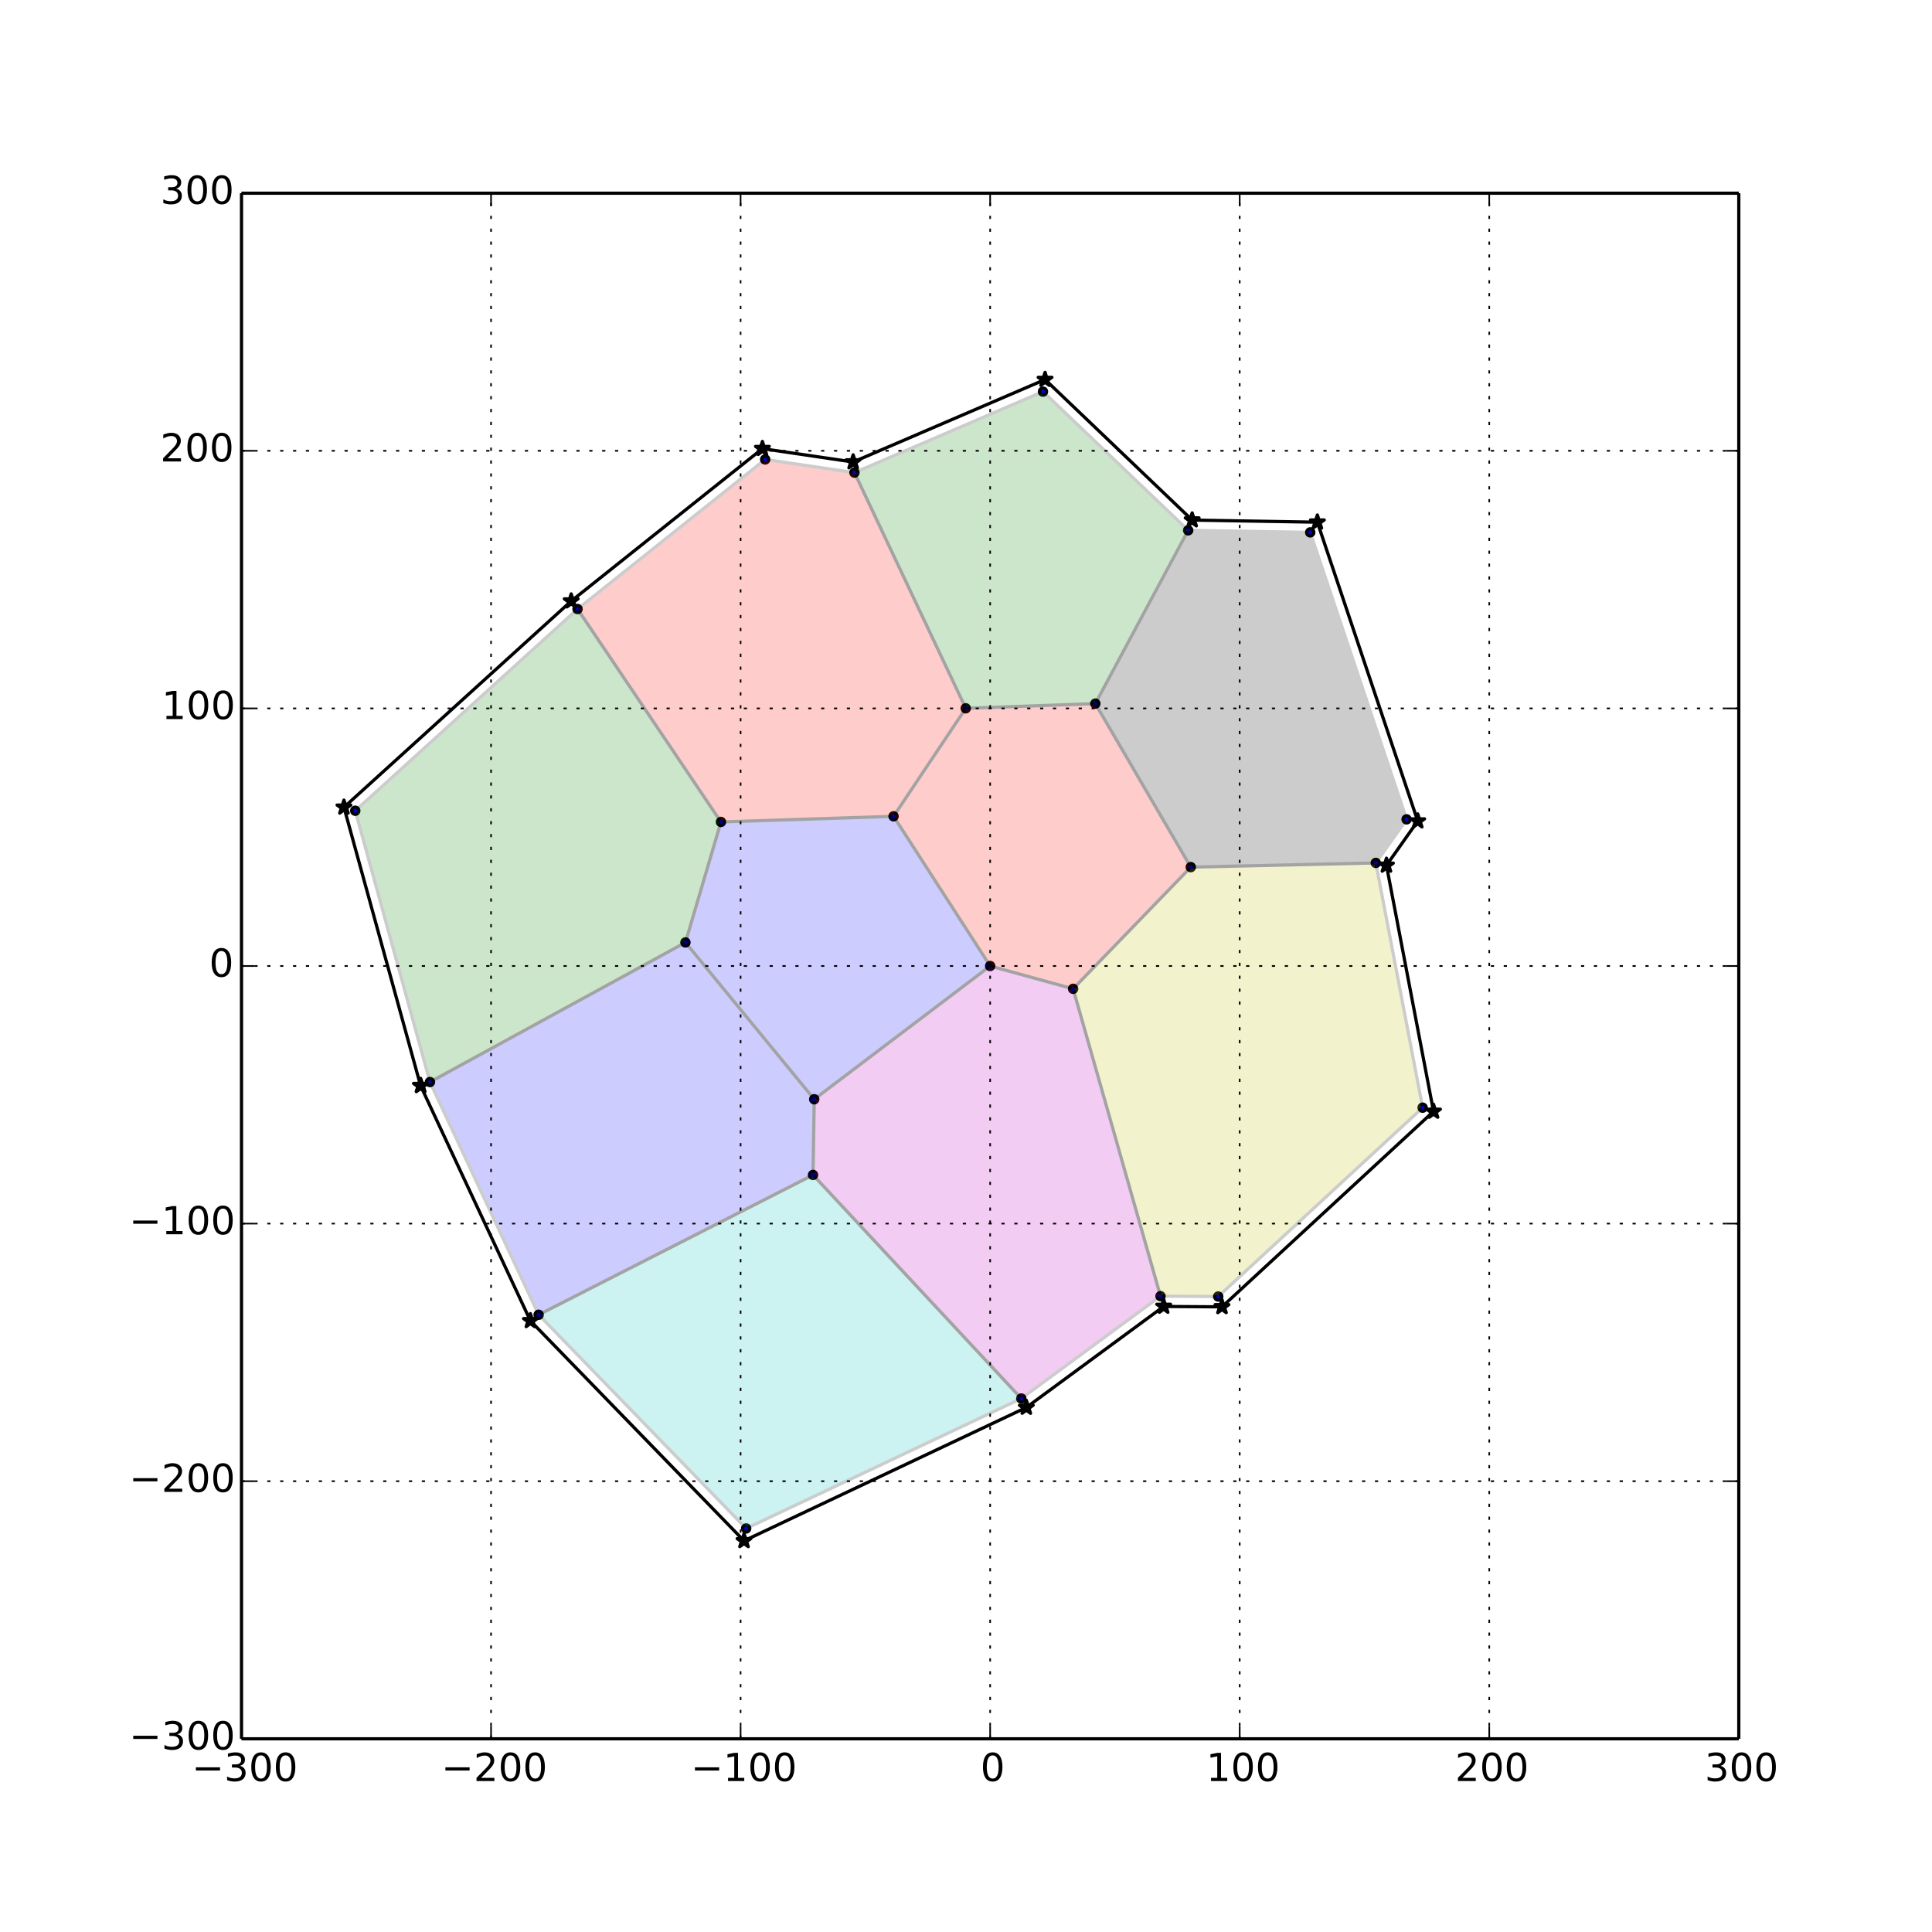
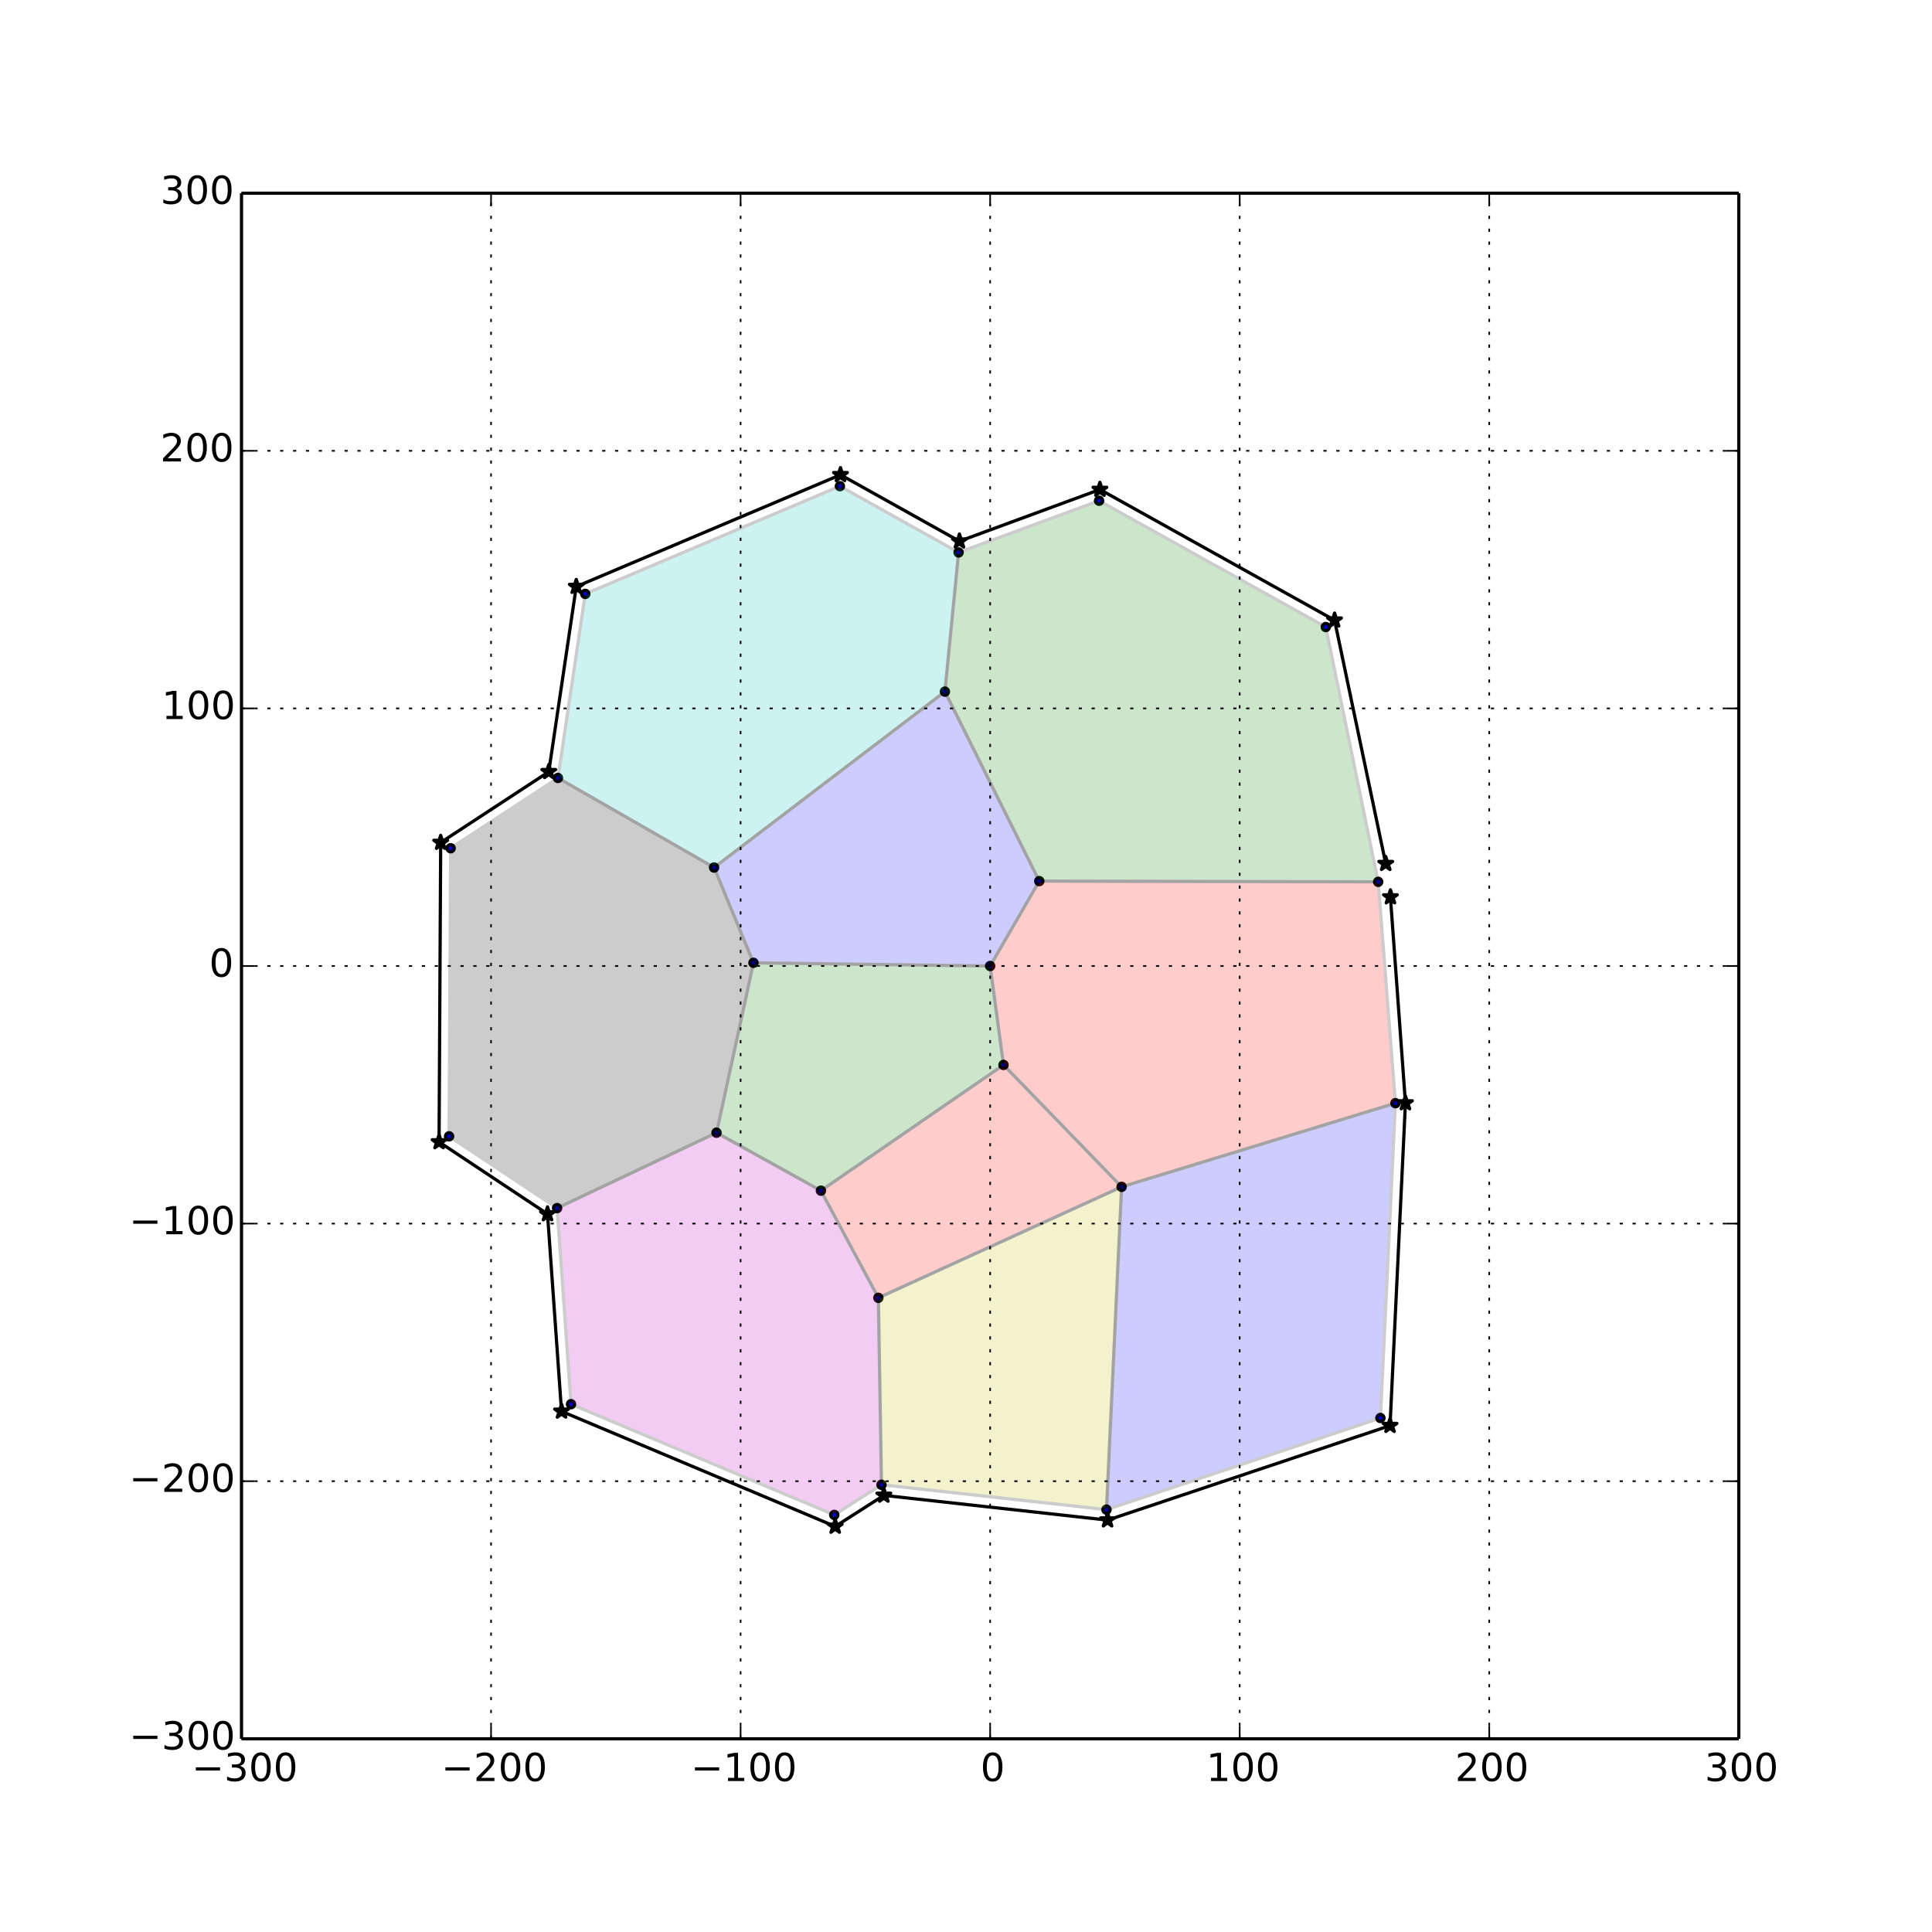
<svg xmlns="http://www.w3.org/2000/svg" xmlns:xlink="http://www.w3.org/1999/xlink" height="600pt" version="1.1" viewBox="0 0 600 600" width="600pt">
  <defs>
    <style type="text/css">
*{stroke-linecap:butt;stroke-linejoin:round;}
  </style>
  </defs>
  <g id="figure_1">
    <g id="patch_1">
      <path d=" M0 600 L600 600 L600 0 L0 0 z " style="fill:#ffffff;" />
    </g>
    <g id="axes_1">
      <g id="patch_2">
        <path d=" M75 540 L540 540 L540 60 L75 60 z " style="fill:#ffffff;" />
      </g>
      <g id="PathCollection_1">
        <defs>
          <path d=" M0 1.118 C0.297 1.118 0.581 1 0.791 0.791 C1 0.581 1.118 0.297 1.118 0 C1.118 -0.297 1 -0.581 0.791 -0.791 C0.581 -1 0.297 -1.118 0 -1.118 C-0.297 -1.118 -0.581 -1 -0.791 -0.791 C-1 -0.581 -1.118 -0.297 -1.118 0 C-1.118 0.297 -1 0.581 -0.791 0.791 C-0.581 1 -0.297 1.118 0 1.118 z " id="C0_0_af07e0942b" />
        </defs>
        <g clip-path="url(#pb27f3bcf95)">
-           <use style="fill:#0000ff;stroke:#000000;" x="441.81" xlink:href="#C0_0_af07e0942b" y="343.997" />
-         </g>
-         <g clip-path="url(#pb27f3bcf95)">
-           <use style="fill:#0000ff;stroke:#000000;" x="133.526" xlink:href="#C0_0_af07e0942b" y="336.033" />
-         </g>
-         <g clip-path="url(#pb27f3bcf95)">
-           <use style="fill:#0000ff;stroke:#000000;" x="212.87" xlink:href="#C0_0_af07e0942b" y="292.686" />
-         </g>
-         <g clip-path="url(#pb27f3bcf95)">
-           <use style="fill:#0000ff;stroke:#000000;" x="223.895" xlink:href="#C0_0_af07e0942b" y="255.262" />
-         </g>
-         <g clip-path="url(#pb27f3bcf95)">
-           <use style="fill:#0000ff;stroke:#000000;" x="231.724" xlink:href="#C0_0_af07e0942b" y="474.681" />
-         </g>
-         <g clip-path="url(#pb27f3bcf95)">
-           <use style="fill:#0000ff;stroke:#000000;" x="167.283" xlink:href="#C0_0_af07e0942b" y="408.308" />
-         </g>
-         <g clip-path="url(#pb27f3bcf95)">
-           <use style="fill:#0000ff;stroke:#000000;" x="299.924" xlink:href="#C0_0_af07e0942b" y="219.974" />
-         </g>
-         <g clip-path="url(#pb27f3bcf95)">
-           <use style="fill:#0000ff;stroke:#000000;" x="378.328" xlink:href="#C0_0_af07e0942b" y="402.645" />
-         </g>
-         <g clip-path="url(#pb27f3bcf95)">
-           <use style="fill:#0000ff;stroke:#000000;" x="317.175" xlink:href="#C0_0_af07e0942b" y="434.317" />
-         </g>
-         <g clip-path="url(#pb27f3bcf95)">
-           <use style="fill:#0000ff;stroke:#000000;" x="427.271" xlink:href="#C0_0_af07e0942b" y="267.989" />
-         </g>
-         <g clip-path="url(#pb27f3bcf95)">
-           <use style="fill:#0000ff;stroke:#000000;" x="110.334" xlink:href="#C0_0_af07e0942b" y="251.777" />
-         </g>
-         <g clip-path="url(#pb27f3bcf95)">
-           <use style="fill:#0000ff;stroke:#000000;" x="179.361" xlink:href="#C0_0_af07e0942b" y="189.143" />
-         </g>
-         <g clip-path="url(#pb27f3bcf95)">
-           <use style="fill:#0000ff;stroke:#000000;" x="360.401" xlink:href="#C0_0_af07e0942b" y="402.525" />
-         </g>
-         <g clip-path="url(#pb27f3bcf95)">
-           <use style="fill:#0000ff;stroke:#000000;" x="277.503" xlink:href="#C0_0_af07e0942b" y="253.512" />
-         </g>
-         <g clip-path="url(#pb27f3bcf95)">
-           <use style="fill:#0000ff;stroke:#000000;" x="252.863" xlink:href="#C0_0_af07e0942b" y="341.382" />
-         </g>
-         <g clip-path="url(#pb27f3bcf95)">
-           <use style="fill:#0000ff;stroke:#000000;" x="252.493" xlink:href="#C0_0_af07e0942b" y="364.887" />
-         </g>
-         <g clip-path="url(#pb27f3bcf95)">
-           <use style="fill:#0000ff;stroke:#000000;" x="436.83" xlink:href="#C0_0_af07e0942b" y="254.458" />
-         </g>
-         <g clip-path="url(#pb27f3bcf95)">
-           <use style="fill:#0000ff;stroke:#000000;" x="406.902" xlink:href="#C0_0_af07e0942b" y="165.334" />
-         </g>
-         <g clip-path="url(#pb27f3bcf95)">
-           <use style="fill:#0000ff;stroke:#000000;" x="369.808" xlink:href="#C0_0_af07e0942b" y="269.295" />
+           <use style="fill:#0000ff;stroke:#000000;" x="259.089" xlink:href="#C0_0_af07e0942b" y="470.469" />
+         </g>
+         <g clip-path="url(#pb27f3bcf95)">
+           <use style="fill:#0000ff;stroke:#000000;" x="433.365" xlink:href="#C0_0_af07e0942b" y="342.598" />
+         </g>
+         <g clip-path="url(#pb27f3bcf95)">
+           <use style="fill:#0000ff;stroke:#000000;" x="222.519" xlink:href="#C0_0_af07e0942b" y="351.769" />
+         </g>
+         <g clip-path="url(#pb27f3bcf95)">
+           <use style="fill:#0000ff;stroke:#000000;" x="428.005" xlink:href="#C0_0_af07e0942b" y="273.862" />
+         </g>
+         <g clip-path="url(#pb27f3bcf95)">
+           <use style="fill:#0000ff;stroke:#000000;" x="254.945" xlink:href="#C0_0_af07e0942b" y="369.77" />
+         </g>
+         <g clip-path="url(#pb27f3bcf95)">
+           <use style="fill:#0000ff;stroke:#000000;" x="272.784" xlink:href="#C0_0_af07e0942b" y="403.048" />
+         </g>
+         <g clip-path="url(#pb27f3bcf95)">
+           <use style="fill:#0000ff;stroke:#000000;" x="260.837" xlink:href="#C0_0_af07e0942b" y="150.984" />
+         </g>
+         <g clip-path="url(#pb27f3bcf95)">
+           <use style="fill:#0000ff;stroke:#000000;" x="297.701" xlink:href="#C0_0_af07e0942b" y="171.568" />
+         </g>
+         <g clip-path="url(#pb27f3bcf95)">
+           <use style="fill:#0000ff;stroke:#000000;" x="177.337" xlink:href="#C0_0_af07e0942b" y="436.086" />
+         </g>
+         <g clip-path="url(#pb27f3bcf95)">
+           <use style="fill:#0000ff;stroke:#000000;" x="139.466" xlink:href="#C0_0_af07e0942b" y="352.903" />
+         </g>
+         <g clip-path="url(#pb27f3bcf95)">
+           <use style="fill:#0000ff;stroke:#000000;" x="173.013" xlink:href="#C0_0_af07e0942b" y="375.189" />
+         </g>
+         <g clip-path="url(#pb27f3bcf95)">
+           <use style="fill:#0000ff;stroke:#000000;" x="273.753" xlink:href="#C0_0_af07e0942b" y="461.107" />
+         </g>
+         <g clip-path="url(#pb27f3bcf95)">
+           <use style="fill:#0000ff;stroke:#000000;" x="348.325" xlink:href="#C0_0_af07e0942b" y="368.584" />
+         </g>
+         <g clip-path="url(#pb27f3bcf95)">
+           <use style="fill:#0000ff;stroke:#000000;" x="428.699" xlink:href="#C0_0_af07e0942b" y="440.376" />
+         </g>
+         <g clip-path="url(#pb27f3bcf95)">
+           <use style="fill:#0000ff;stroke:#000000;" x="343.631" xlink:href="#C0_0_af07e0942b" y="468.833" />
+         </g>
+         <g clip-path="url(#pb27f3bcf95)">
+           <use style="fill:#0000ff;stroke:#000000;" x="311.649" xlink:href="#C0_0_af07e0942b" y="330.719" />
+         </g>
+         <g clip-path="url(#pb27f3bcf95)">
+           <use style="fill:#0000ff;stroke:#000000;" x="341.329" xlink:href="#C0_0_af07e0942b" y="155.512" />
+         </g>
+         <g clip-path="url(#pb27f3bcf95)">
+           <use style="fill:#0000ff;stroke:#000000;" x="411.731" xlink:href="#C0_0_af07e0942b" y="194.73" />
+         </g>
+         <g clip-path="url(#pb27f3bcf95)">
+           <use style="fill:#0000ff;stroke:#000000;" x="181.762" xlink:href="#C0_0_af07e0942b" y="184.443" />
+         </g>
+         <g clip-path="url(#pb27f3bcf95)">
+           <use style="fill:#0000ff;stroke:#000000;" x="139.949" xlink:href="#C0_0_af07e0942b" y="263.427" />
+         </g>
+         <g clip-path="url(#pb27f3bcf95)">
+           <use style="fill:#0000ff;stroke:#000000;" x="173.275" xlink:href="#C0_0_af07e0942b" y="241.601" />
+         </g>
+         <g clip-path="url(#pb27f3bcf95)">
+           <use style="fill:#0000ff;stroke:#000000;" x="293.45" xlink:href="#C0_0_af07e0942b" y="214.794" />
        </g>
        <g clip-path="url(#pb27f3bcf95)">
          <use style="fill:#0000ff;stroke:#000000;" x="307.5" xlink:href="#C0_0_af07e0942b" y="300.0" />
        </g>
        <g clip-path="url(#pb27f3bcf95)">
-           <use style="fill:#0000ff;stroke:#000000;" x="333.264" xlink:href="#C0_0_af07e0942b" y="307.081" />
-         </g>
-         <g clip-path="url(#pb27f3bcf95)">
-           <use style="fill:#0000ff;stroke:#000000;" x="323.907" xlink:href="#C0_0_af07e0942b" y="121.616" />
-         </g>
-         <g clip-path="url(#pb27f3bcf95)">
-           <use style="fill:#0000ff;stroke:#000000;" x="368.999" xlink:href="#C0_0_af07e0942b" y="164.696" />
-         </g>
-         <g clip-path="url(#pb27f3bcf95)">
-           <use style="fill:#0000ff;stroke:#000000;" x="340.165" xlink:href="#C0_0_af07e0942b" y="218.513" />
-         </g>
-         <g clip-path="url(#pb27f3bcf95)">
-           <use style="fill:#0000ff;stroke:#000000;" x="237.629" xlink:href="#C0_0_af07e0942b" y="142.687" />
-         </g>
-         <g clip-path="url(#pb27f3bcf95)">
-           <use style="fill:#0000ff;stroke:#000000;" x="265.356" xlink:href="#C0_0_af07e0942b" y="146.775" />
+           <use style="fill:#0000ff;stroke:#000000;" x="322.756" xlink:href="#C0_0_af07e0942b" y="273.638" />
+         </g>
+         <g clip-path="url(#pb27f3bcf95)">
+           <use style="fill:#0000ff;stroke:#000000;" x="233.995" xlink:href="#C0_0_af07e0942b" y="299.017" />
+         </g>
+         <g clip-path="url(#pb27f3bcf95)">
+           <use style="fill:#0000ff;stroke:#000000;" x="221.764" xlink:href="#C0_0_af07e0942b" y="269.417" />
        </g>
      </g>
      <g id="PathCollection_2">
        <defs>
          <path d=" M1.3692e-16 -2.236 L-0.502 -0.691 L-2.127 -0.691 L-0.812 0.264 L-1.314 1.809 L-1.56896e-16 0.854 L1.314 1.809 L0.812 0.264 L2.127 -0.691 L0.502 -0.691 z " id="C1_0_39d883b677" />
        </defs>
        <g clip-path="url(#pb27f3bcf95)">
-           <use style="fill:#0000ff;stroke:#000000;" x="130.617" xlink:href="#C1_0_39d883b677" y="337.174" />
-         </g>
-         <g clip-path="url(#pb27f3bcf95)">
-           <use style="fill:#0000ff;stroke:#000000;" x="164.72" xlink:href="#C1_0_39d883b677" y="410.188" />
-         </g>
-         <g clip-path="url(#pb27f3bcf95)">
-           <use style="fill:#0000ff;stroke:#000000;" x="231.058" xlink:href="#C1_0_39d883b677" y="478.515" />
-         </g>
-         <g clip-path="url(#pb27f3bcf95)">
-           <use style="fill:#0000ff;stroke:#000000;" x="318.733" xlink:href="#C1_0_39d883b677" y="437.1" />
-         </g>
-         <g clip-path="url(#pb27f3bcf95)">
-           <use style="fill:#0000ff;stroke:#000000;" x="361.383" xlink:href="#C1_0_39d883b677" y="405.732" />
-         </g>
-         <g clip-path="url(#pb27f3bcf95)">
-           <use style="fill:#0000ff;stroke:#000000;" x="379.504" xlink:href="#C1_0_39d883b677" y="405.853" />
-         </g>
-         <g clip-path="url(#pb27f3bcf95)">
-           <use style="fill:#0000ff;stroke:#000000;" x="445.193" xlink:href="#C1_0_39d883b677" y="345.166" />
-         </g>
-         <g clip-path="url(#pb27f3bcf95)">
-           <use style="fill:#0000ff;stroke:#000000;" x="430.576" xlink:href="#C1_0_39d883b677" y="268.743" />
-         </g>
-         <g clip-path="url(#pb27f3bcf95)">
-           <use style="fill:#0000ff;stroke:#000000;" x="440.291" xlink:href="#C1_0_39d883b677" y="254.992" />
-         </g>
-         <g clip-path="url(#pb27f3bcf95)">
-           <use style="fill:#0000ff;stroke:#000000;" x="409.121" xlink:href="#C1_0_39d883b677" y="162.171" />
-         </g>
-         <g clip-path="url(#pb27f3bcf95)">
-           <use style="fill:#0000ff;stroke:#000000;" x="370.235" xlink:href="#C1_0_39d883b677" y="161.516" />
-         </g>
-         <g clip-path="url(#pb27f3bcf95)">
-           <use style="fill:#0000ff;stroke:#000000;" x="324.552" xlink:href="#C1_0_39d883b677" y="117.872" />
-         </g>
-         <g clip-path="url(#pb27f3bcf95)">
-           <use style="fill:#0000ff;stroke:#000000;" x="264.951" xlink:href="#C1_0_39d883b677" y="143.483" />
-         </g>
-         <g clip-path="url(#pb27f3bcf95)">
-           <use style="fill:#0000ff;stroke:#000000;" x="236.771" xlink:href="#C1_0_39d883b677" y="139.328" />
-         </g>
-         <g clip-path="url(#pb27f3bcf95)">
-           <use style="fill:#0000ff;stroke:#000000;" x="177.388" xlink:href="#C1_0_39d883b677" y="186.673" />
-         </g>
-         <g clip-path="url(#pb27f3bcf95)">
-           <use style="fill:#0000ff;stroke:#000000;" x="106.817" xlink:href="#C1_0_39d883b677" y="250.708" />
-         </g>
-         <g clip-path="url(#pb27f3bcf95)">
-           <use style="fill:#0000ff;stroke:#000000;" x="130.617" xlink:href="#C1_0_39d883b677" y="337.174" />
+           <use style="fill:#0000ff;stroke:#000000;" x="430.348" xlink:href="#C1_0_39d883b677" y="268.222" />
+         </g>
+         <g clip-path="url(#pb27f3bcf95)">
+           <use style="fill:#0000ff;stroke:#000000;" x="414.466" xlink:href="#C1_0_39d883b677" y="192.617" />
+         </g>
+         <g clip-path="url(#pb27f3bcf95)">
+           <use style="fill:#0000ff;stroke:#000000;" x="341.587" xlink:href="#C1_0_39d883b677" y="152.02" />
+         </g>
+         <g clip-path="url(#pb27f3bcf95)">
+           <use style="fill:#0000ff;stroke:#000000;" x="297.961" xlink:href="#C1_0_39d883b677" y="168.075" />
+         </g>
+         <g clip-path="url(#pb27f3bcf95)">
+           <use style="fill:#0000ff;stroke:#000000;" x="261.02" xlink:href="#C1_0_39d883b677" y="147.448" />
+         </g>
+         <g clip-path="url(#pb27f3bcf95)">
+           <use style="fill:#0000ff;stroke:#000000;" x="178.963" xlink:href="#C1_0_39d883b677" y="182.169" />
+         </g>
+         <g clip-path="url(#pb27f3bcf95)">
+           <use style="fill:#0000ff;stroke:#000000;" x="170.424" xlink:href="#C1_0_39d883b677" y="239.678" />
+         </g>
+         <g clip-path="url(#pb27f3bcf95)">
+           <use style="fill:#0000ff;stroke:#000000;" x="136.858" xlink:href="#C1_0_39d883b677" y="261.661" />
+         </g>
+         <g clip-path="url(#pb27f3bcf95)">
+           <use style="fill:#0000ff;stroke:#000000;" x="136.357" xlink:href="#C1_0_39d883b677" y="354.643" />
+         </g>
+         <g clip-path="url(#pb27f3bcf95)">
+           <use style="fill:#0000ff;stroke:#000000;" x="170.035" xlink:href="#C1_0_39d883b677" y="377.015" />
+         </g>
+         <g clip-path="url(#pb27f3bcf95)">
+           <use style="fill:#0000ff;stroke:#000000;" x="174.386" xlink:href="#C1_0_39d883b677" y="438.3" />
+         </g>
+         <g clip-path="url(#pb27f3bcf95)">
+           <use style="fill:#0000ff;stroke:#000000;" x="259.379" xlink:href="#C1_0_39d883b677" y="474.046" />
+         </g>
+         <g clip-path="url(#pb27f3bcf95)">
+           <use style="fill:#0000ff;stroke:#000000;" x="274.48" xlink:href="#C1_0_39d883b677" y="464.406" />
+         </g>
+         <g clip-path="url(#pb27f3bcf95)">
+           <use style="fill:#0000ff;stroke:#000000;" x="343.958" xlink:href="#C1_0_39d883b677" y="472.087" />
+         </g>
+         <g clip-path="url(#pb27f3bcf95)">
+           <use style="fill:#0000ff;stroke:#000000;" x="431.69" xlink:href="#C1_0_39d883b677" y="442.739" />
+         </g>
+         <g clip-path="url(#pb27f3bcf95)">
+           <use style="fill:#0000ff;stroke:#000000;" x="436.471" xlink:href="#C1_0_39d883b677" y="342.548" />
+         </g>
+         <g clip-path="url(#pb27f3bcf95)">
+           <use style="fill:#0000ff;stroke:#000000;" x="431.81" xlink:href="#C1_0_39d883b677" y="278.576" />
        </g>
      </g>
      <g id="patch_3">
-         <path clip-path="url(#pb27f3bcf95)" d=" M223.895 255.262 L212.87 292.686 L252.863 341.382 L307.5 300 L277.503 253.512 z " style="fill:#0000ff;opacity:0.2;stroke:#000000;" />
+         <path clip-path="url(#pb27f3bcf95)" d=" M428.699 440.376 L433.365 342.598 L348.325 368.584 L343.631 468.833 z " style="fill:#0000ff;opacity:0.2;stroke:#000000;" />
      </g>
      <g id="patch_4">
-         <path clip-path="url(#pb27f3bcf95)" d=" M179.361 189.143 L110.334 251.777 L133.526 336.033 L212.87 292.686 L223.895 255.262 z " style="fill:#008000;opacity:0.2;stroke:#000000;" />
+         <path clip-path="url(#pb27f3bcf95)" d=" M322.756 273.638 L428.005 273.862 L411.731 194.73 L341.329 155.512 L297.701 171.568 L293.45 214.794 z " style="fill:#008000;opacity:0.2;stroke:#000000;" />
      </g>
      <g id="patch_5">
-         <path clip-path="url(#pb27f3bcf95)" d=" M277.503 253.512 L307.5 300 L333.264 307.081 L369.808 269.295 L340.165 218.513 L299.924 219.974 z " style="fill:#ff0000;opacity:0.2;stroke:#000000;" />
+         <path clip-path="url(#pb27f3bcf95)" d=" M311.649 330.719 L254.945 369.77 L272.784 403.048 L348.325 368.584 z " style="fill:#ff0000;opacity:0.2;stroke:#000000;" />
      </g>
      <g id="patch_6">
-         <path clip-path="url(#pb27f3bcf95)" d=" M252.493 364.887 L167.283 408.308 L231.724 474.681 L317.175 434.317 z " style="fill:#00bfbf;opacity:0.2;stroke:#000000;" />
+         <path clip-path="url(#pb27f3bcf95)" d=" M293.45 214.794 L297.701 171.568 L260.837 150.984 L181.762 184.443 L173.275 241.601 L221.764 269.417 z " style="fill:#00bfbf;opacity:0.2;stroke:#000000;" />
      </g>
      <g id="patch_7">
-         <path clip-path="url(#pb27f3bcf95)" d=" M307.5 300 L252.863 341.382 L252.493 364.887 L317.175 434.317 L360.401 402.525 L333.264 307.081 z " style="fill:#bf00bf;opacity:0.2;stroke:#000000;" />
+         <path clip-path="url(#pb27f3bcf95)" d=" M254.945 369.77 L222.519 351.769 L173.013 375.189 L177.337 436.086 L259.089 470.469 L273.753 461.107 L272.784 403.048 z " style="fill:#bf00bf;opacity:0.2;stroke:#000000;" />
      </g>
      <g id="patch_8">
-         <path clip-path="url(#pb27f3bcf95)" d=" M333.264 307.081 L360.401 402.525 L378.328 402.645 L441.81 343.997 L427.271 267.989 L369.808 269.295 z " style="fill:#bfbf00;opacity:0.2;stroke:#000000;" />
+         <path clip-path="url(#pb27f3bcf95)" d=" M272.784 403.048 L273.753 461.107 L343.631 468.833 L348.325 368.584 z " style="fill:#bfbf00;opacity:0.2;stroke:#000000;" />
      </g>
      <g id="patch_9">
-         <path clip-path="url(#pb27f3bcf95)" d=" M340.165 218.513 L369.808 269.295 L427.271 267.989 L436.83 254.458 L406.902 165.334 L368.999 164.696 z " style="opacity:0.2;stroke:#000000;" />
+         <path clip-path="url(#pb27f3bcf95)" d=" M221.764 269.417 L173.275 241.601 L139.949 263.427 L139.466 352.903 L173.013 375.189 L222.519 351.769 L233.995 299.017 z " style="opacity:0.2;stroke:#000000;" />
      </g>
      <g id="patch_10">
-         <path clip-path="url(#pb27f3bcf95)" d=" M252.863 341.382 L212.87 292.686 L133.526 336.033 L167.283 408.308 L252.493 364.887 z " style="fill:#0000ff;opacity:0.2;stroke:#000000;" />
+         <path clip-path="url(#pb27f3bcf95)" d=" M233.995 299.017 L307.5 300 L322.756 273.638 L293.45 214.794 L221.764 269.417 z " style="fill:#0000ff;opacity:0.2;stroke:#000000;" />
      </g>
      <g id="patch_11">
-         <path clip-path="url(#pb27f3bcf95)" d=" M299.924 219.974 L340.165 218.513 L368.999 164.696 L323.907 121.616 L265.356 146.775 z " style="fill:#008000;opacity:0.2;stroke:#000000;" />
+         <path clip-path="url(#pb27f3bcf95)" d=" M311.649 330.719 L307.5 300 L233.995 299.017 L222.519 351.769 L254.945 369.77 z " style="fill:#008000;opacity:0.2;stroke:#000000;" />
      </g>
      <g id="patch_12">
-         <path clip-path="url(#pb27f3bcf95)" d=" M299.924 219.974 L265.356 146.775 L237.629 142.687 L179.361 189.143 L223.895 255.262 L277.503 253.512 z " style="fill:#ff0000;opacity:0.2;stroke:#000000;" />
+         <path clip-path="url(#pb27f3bcf95)" d=" M348.325 368.584 L433.365 342.598 L428.005 273.862 L322.756 273.638 L307.5 300 L311.649 330.719 z " style="fill:#ff0000;opacity:0.2;stroke:#000000;" />
      </g>
      <g id="line2d_1">
-         <path clip-path="url(#pb27f3bcf95)" d=" M130.617 337.174 L164.72 410.188 L231.058 478.515 L318.733 437.1 L361.383 405.732 L379.504 405.853 L445.193 345.166 L430.576 268.743 L440.291 254.992 L409.121 162.171 L370.235 161.516 L324.552 117.872 L264.951 143.483 L236.771 139.328 L177.388 186.673 L106.817 250.708 L130.617 337.174" style="fill:none;stroke:#000000;stroke-linecap:square;" />
+         <path clip-path="url(#pb27f3bcf95)" d=" M430.348 268.222 L414.466 192.617 L341.587 152.02 L297.961 168.075 L261.02 147.448 L178.963 182.169 L170.424 239.678 L136.858 261.661 L136.357 354.643 L170.035 377.015 L174.386 438.3 L259.379 474.046 L274.48 464.406 L343.958 472.087 L431.69 442.739 L436.471 342.548 L431.81 278.576" style="fill:none;stroke:#000000;stroke-linecap:square;" />
      </g>
      <g id="matplotlib.axis_1">
        <g id="xtick_1">
          <g id="line2d_2">
            <path clip-path="url(#pb27f3bcf95)" d=" M75 540 L75 60" style="fill:none;stroke:#000000;stroke-dasharray:1,3;stroke-dashoffset:0.0;stroke-width:0.5;" />
          </g>
          <g id="line2d_3">
            <defs>
              <path d=" M0 0 L0 -4" id="mc7db9fdffb" style="stroke:#000000;stroke-width:0.5;" />
            </defs>
            <g>
              <use style="stroke:#000000;stroke-width:0.5;" x="75.0" xlink:href="#mc7db9fdffb" y="540.0" />
            </g>
          </g>
          <g id="line2d_4">
            <defs>
              <path d=" M0 0 L0 4" id="m5a7d422ac3" style="stroke:#000000;stroke-width:0.5;" />
            </defs>
            <g>
              <use style="stroke:#000000;stroke-width:0.5;" x="75.0" xlink:href="#m5a7d422ac3" y="60.0" />
            </g>
          </g>
          <g id="text_1">
            <defs>
              <path d=" M40.578 39.312 Q47.656 37.797 51.625 33 Q55.609 28.219 55.609 21.188 Q55.609 10.406 48.188 4.484 Q40.766 -1.422 27.094 -1.422 Q22.516 -1.422 17.656 -0.516 Q12.797 0.391 7.625 2.203 L7.625 11.719 Q11.719 9.328 16.594 8.109 Q21.484 6.891 26.812 6.891 Q36.078 6.891 40.938 10.547 Q45.797 14.203 45.797 21.188 Q45.797 27.641 41.281 31.266 Q36.766 34.906 28.719 34.906 L20.219 34.906 L20.219 43.016 L29.109 43.016 Q36.375 43.016 40.234 45.922 Q44.094 48.828 44.094 54.297 Q44.094 59.906 40.109 62.906 Q36.141 65.922 28.719 65.922 Q24.656 65.922 20.016 65.031 Q15.375 64.156 9.812 62.312 L9.812 71.094 Q15.438 72.656 20.344 73.438 Q25.25 74.219 29.594 74.219 Q40.828 74.219 47.359 69.109 Q53.906 64.016 53.906 55.328 Q53.906 49.266 50.438 45.094 Q46.969 40.922 40.578 39.312" id="DejaVuSans-33" />
              <path d=" M31.781 66.406 Q24.172 66.406 20.328 58.906 Q16.5 51.422 16.5 36.375 Q16.5 21.391 20.328 13.891 Q24.172 6.391 31.781 6.391 Q39.453 6.391 43.281 13.891 Q47.125 21.391 47.125 36.375 Q47.125 51.422 43.281 58.906 Q39.453 66.406 31.781 66.406 M31.781 74.219 Q44.047 74.219 50.516 64.516 Q56.984 54.828 56.984 36.375 Q56.984 17.969 50.516 8.266 Q44.047 -1.422 31.781 -1.422 Q19.531 -1.422 13.062 8.266 Q6.594 17.969 6.594 36.375 Q6.594 54.828 13.062 64.516 Q19.531 74.219 31.781 74.219" id="DejaVuSans-30" />
              <path d=" M10.594 35.5 L73.188 35.5 L73.188 27.203 L10.594 27.203 z " id="DejaVuSans-2212" />
            </defs>
            <g transform="translate(59.55375 553.1181)scale(0.12 -0.12)">
              <use xlink:href="#DejaVuSans-2212" />
              <use x="83.789" xlink:href="#DejaVuSans-33" />
              <use x="147.412" xlink:href="#DejaVuSans-30" />
              <use x="211.035" xlink:href="#DejaVuSans-30" />
            </g>
          </g>
        </g>
        <g id="xtick_2">
          <g id="line2d_5">
            <path clip-path="url(#pb27f3bcf95)" d=" M152.5 540 L152.5 60" style="fill:none;stroke:#000000;stroke-dasharray:1,3;stroke-dashoffset:0.0;stroke-width:0.5;" />
          </g>
          <g id="line2d_6">
            <g>
              <use style="stroke:#000000;stroke-width:0.5;" x="152.5" xlink:href="#mc7db9fdffb" y="540.0" />
            </g>
          </g>
          <g id="line2d_7">
            <g>
              <use style="stroke:#000000;stroke-width:0.5;" x="152.5" xlink:href="#m5a7d422ac3" y="60.0" />
            </g>
          </g>
          <g id="text_2">
            <defs>
              <path d=" M19.188 8.297 L53.609 8.297 L53.609 0 L7.328 0 L7.328 8.297 Q12.938 14.109 22.625 23.891 Q32.328 33.688 34.812 36.531 Q39.547 41.844 41.422 45.531 Q43.312 49.219 43.312 52.781 Q43.312 58.594 39.234 62.25 Q35.156 65.922 28.609 65.922 Q23.969 65.922 18.812 64.312 Q13.672 62.703 7.812 59.422 L7.812 69.391 Q13.766 71.781 18.938 73 Q24.125 74.219 28.422 74.219 Q39.75 74.219 46.484 68.547 Q53.219 62.891 53.219 53.422 Q53.219 48.922 51.531 44.891 Q49.859 40.875 45.406 35.406 Q44.188 33.984 37.641 27.219 Q31.109 20.453 19.188 8.297" id="DejaVuSans-32" />
            </defs>
            <g transform="translate(137.0538 553.1181)scale(0.12 -0.12)">
              <use xlink:href="#DejaVuSans-2212" />
              <use x="83.789" xlink:href="#DejaVuSans-32" />
              <use x="147.412" xlink:href="#DejaVuSans-30" />
              <use x="211.035" xlink:href="#DejaVuSans-30" />
            </g>
          </g>
        </g>
        <g id="xtick_3">
          <g id="line2d_8">
            <path clip-path="url(#pb27f3bcf95)" d=" M230 540 L230 60" style="fill:none;stroke:#000000;stroke-dasharray:1,3;stroke-dashoffset:0.0;stroke-width:0.5;" />
          </g>
          <g id="line2d_9">
            <g>
              <use style="stroke:#000000;stroke-width:0.5;" x="230.0" xlink:href="#mc7db9fdffb" y="540.0" />
            </g>
          </g>
          <g id="line2d_10">
            <g>
              <use style="stroke:#000000;stroke-width:0.5;" x="230.0" xlink:href="#m5a7d422ac3" y="60.0" />
            </g>
          </g>
          <g id="text_3">
            <defs>
              <path d=" M12.406 8.297 L28.516 8.297 L28.516 63.922 L10.984 60.406 L10.984 69.391 L28.422 72.906 L38.281 72.906 L38.281 8.297 L54.391 8.297 L54.391 0 L12.406 0 z " id="DejaVuSans-31" />
            </defs>
            <g transform="translate(214.5538 553.1181)scale(0.12 -0.12)">
              <use xlink:href="#DejaVuSans-2212" />
              <use x="83.789" xlink:href="#DejaVuSans-31" />
              <use x="147.412" xlink:href="#DejaVuSans-30" />
              <use x="211.035" xlink:href="#DejaVuSans-30" />
            </g>
          </g>
        </g>
        <g id="xtick_4">
          <g id="line2d_11">
            <path clip-path="url(#pb27f3bcf95)" d=" M307.5 540 L307.5 60" style="fill:none;stroke:#000000;stroke-dasharray:1,3;stroke-dashoffset:0.0;stroke-width:0.5;" />
          </g>
          <g id="line2d_12">
            <g>
              <use style="stroke:#000000;stroke-width:0.5;" x="307.5" xlink:href="#mc7db9fdffb" y="540.0" />
            </g>
          </g>
          <g id="line2d_13">
            <g>
              <use style="stroke:#000000;stroke-width:0.5;" x="307.5" xlink:href="#m5a7d422ac3" y="60.0" />
            </g>
          </g>
          <g id="text_4">
            <g transform="translate(304.4766 553.1181)scale(0.12 -0.12)">
              <use xlink:href="#DejaVuSans-30" />
            </g>
          </g>
        </g>
        <g id="xtick_5">
          <g id="line2d_14">
            <path clip-path="url(#pb27f3bcf95)" d=" M385 540 L385 60" style="fill:none;stroke:#000000;stroke-dasharray:1,3;stroke-dashoffset:0.0;stroke-width:0.5;" />
          </g>
          <g id="line2d_15">
            <g>
              <use style="stroke:#000000;stroke-width:0.5;" x="385.0" xlink:href="#mc7db9fdffb" y="540.0" />
            </g>
          </g>
          <g id="line2d_16">
            <g>
              <use style="stroke:#000000;stroke-width:0.5;" x="385.0" xlink:href="#m5a7d422ac3" y="60.0" />
            </g>
          </g>
          <g id="text_5">
            <g transform="translate(374.605 553.1181)scale(0.12 -0.12)">
              <use xlink:href="#DejaVuSans-31" />
              <use x="63.623" xlink:href="#DejaVuSans-30" />
              <use x="127.246" xlink:href="#DejaVuSans-30" />
            </g>
          </g>
        </g>
        <g id="xtick_6">
          <g id="line2d_17">
            <path clip-path="url(#pb27f3bcf95)" d=" M462.5 540 L462.5 60" style="fill:none;stroke:#000000;stroke-dasharray:1,3;stroke-dashoffset:0.0;stroke-width:0.5;" />
          </g>
          <g id="line2d_18">
            <g>
              <use style="stroke:#000000;stroke-width:0.5;" x="462.5" xlink:href="#mc7db9fdffb" y="540.0" />
            </g>
          </g>
          <g id="line2d_19">
            <g>
              <use style="stroke:#000000;stroke-width:0.5;" x="462.5" xlink:href="#m5a7d422ac3" y="60.0" />
            </g>
          </g>
          <g id="text_6">
            <g transform="translate(451.8856 553.1181)scale(0.12 -0.12)">
              <use xlink:href="#DejaVuSans-32" />
              <use x="63.623" xlink:href="#DejaVuSans-30" />
              <use x="127.246" xlink:href="#DejaVuSans-30" />
            </g>
          </g>
        </g>
        <g id="xtick_7">
          <g id="line2d_20">
            <path clip-path="url(#pb27f3bcf95)" d=" M540 540 L540 60" style="fill:none;stroke:#000000;stroke-dasharray:1,3;stroke-dashoffset:0.0;stroke-width:0.5;" />
          </g>
          <g id="line2d_21">
            <g>
              <use style="stroke:#000000;stroke-width:0.5;" x="540.0" xlink:href="#mc7db9fdffb" y="540.0" />
            </g>
          </g>
          <g id="line2d_22">
            <g>
              <use style="stroke:#000000;stroke-width:0.5;" x="540.0" xlink:href="#m5a7d422ac3" y="60.0" />
            </g>
          </g>
          <g id="text_7">
            <g transform="translate(529.4034 553.1181)scale(0.12 -0.12)">
              <use xlink:href="#DejaVuSans-33" />
              <use x="63.623" xlink:href="#DejaVuSans-30" />
              <use x="127.246" xlink:href="#DejaVuSans-30" />
            </g>
          </g>
        </g>
      </g>
      <g id="matplotlib.axis_2">
        <g id="ytick_1">
          <g id="line2d_23">
            <path clip-path="url(#pb27f3bcf95)" d=" M75 540 L540 540" style="fill:none;stroke:#000000;stroke-dasharray:1,3;stroke-dashoffset:0.0;stroke-width:0.5;" />
          </g>
          <g id="line2d_24">
            <defs>
              <path d=" M0 0 L4 0" id="md7965d1ba0" style="stroke:#000000;stroke-width:0.5;" />
            </defs>
            <g>
              <use style="stroke:#000000;stroke-width:0.5;" x="75.0" xlink:href="#md7965d1ba0" y="540.0" />
            </g>
          </g>
          <g id="line2d_25">
            <defs>
              <path d=" M0 0 L-4 0" id="md9a1c1a7cd" style="stroke:#000000;stroke-width:0.5;" />
            </defs>
            <g>
              <use style="stroke:#000000;stroke-width:0.5;" x="540.0" xlink:href="#md9a1c1a7cd" y="540.0" />
            </g>
          </g>
          <g id="text_8">
            <g transform="translate(40.1075 543.3112)scale(0.12 -0.12)">
              <use xlink:href="#DejaVuSans-2212" />
              <use x="83.789" xlink:href="#DejaVuSans-33" />
              <use x="147.412" xlink:href="#DejaVuSans-30" />
              <use x="211.035" xlink:href="#DejaVuSans-30" />
            </g>
          </g>
        </g>
        <g id="ytick_2">
          <g id="line2d_26">
            <path clip-path="url(#pb27f3bcf95)" d=" M75 460 L540 460" style="fill:none;stroke:#000000;stroke-dasharray:1,3;stroke-dashoffset:0.0;stroke-width:0.5;" />
          </g>
          <g id="line2d_27">
            <g>
              <use style="stroke:#000000;stroke-width:0.5;" x="75.0" xlink:href="#md7965d1ba0" y="460.0" />
            </g>
          </g>
          <g id="line2d_28">
            <g>
              <use style="stroke:#000000;stroke-width:0.5;" x="540.0" xlink:href="#md9a1c1a7cd" y="460.0" />
            </g>
          </g>
          <g id="text_9">
            <g transform="translate(40.1075 463.3112)scale(0.12 -0.12)">
              <use xlink:href="#DejaVuSans-2212" />
              <use x="83.789" xlink:href="#DejaVuSans-32" />
              <use x="147.412" xlink:href="#DejaVuSans-30" />
              <use x="211.035" xlink:href="#DejaVuSans-30" />
            </g>
          </g>
        </g>
        <g id="ytick_3">
          <g id="line2d_29">
            <path clip-path="url(#pb27f3bcf95)" d=" M75 380 L540 380" style="fill:none;stroke:#000000;stroke-dasharray:1,3;stroke-dashoffset:0.0;stroke-width:0.5;" />
          </g>
          <g id="line2d_30">
            <g>
              <use style="stroke:#000000;stroke-width:0.5;" x="75.0" xlink:href="#md7965d1ba0" y="380.0" />
            </g>
          </g>
          <g id="line2d_31">
            <g>
              <use style="stroke:#000000;stroke-width:0.5;" x="540.0" xlink:href="#md9a1c1a7cd" y="380.0" />
            </g>
          </g>
          <g id="text_10">
            <g transform="translate(40.1075 383.3112)scale(0.12 -0.12)">
              <use xlink:href="#DejaVuSans-2212" />
              <use x="83.789" xlink:href="#DejaVuSans-31" />
              <use x="147.412" xlink:href="#DejaVuSans-30" />
              <use x="211.035" xlink:href="#DejaVuSans-30" />
            </g>
          </g>
        </g>
        <g id="ytick_4">
          <g id="line2d_32">
            <path clip-path="url(#pb27f3bcf95)" d=" M75 300 L540 300" style="fill:none;stroke:#000000;stroke-dasharray:1,3;stroke-dashoffset:0.0;stroke-width:0.5;" />
          </g>
          <g id="line2d_33">
            <g>
              <use style="stroke:#000000;stroke-width:0.5;" x="75.0" xlink:href="#md7965d1ba0" y="300.0" />
            </g>
          </g>
          <g id="line2d_34">
            <g>
              <use style="stroke:#000000;stroke-width:0.5;" x="540.0" xlink:href="#md9a1c1a7cd" y="300.0" />
            </g>
          </g>
          <g id="text_11">
            <g transform="translate(64.95312 303.3112)scale(0.12 -0.12)">
              <use xlink:href="#DejaVuSans-30" />
            </g>
          </g>
        </g>
        <g id="ytick_5">
          <g id="line2d_35">
            <path clip-path="url(#pb27f3bcf95)" d=" M75 220 L540 220" style="fill:none;stroke:#000000;stroke-dasharray:1,3;stroke-dashoffset:0.0;stroke-width:0.5;" />
          </g>
          <g id="line2d_36">
            <g>
              <use style="stroke:#000000;stroke-width:0.5;" x="75.0" xlink:href="#md7965d1ba0" y="220.0" />
            </g>
          </g>
          <g id="line2d_37">
            <g>
              <use style="stroke:#000000;stroke-width:0.5;" x="540.0" xlink:href="#md9a1c1a7cd" y="220.0" />
            </g>
          </g>
          <g id="text_12">
            <g transform="translate(50.21 223.3113)scale(0.12 -0.12)">
              <use xlink:href="#DejaVuSans-31" />
              <use x="63.623" xlink:href="#DejaVuSans-30" />
              <use x="127.246" xlink:href="#DejaVuSans-30" />
            </g>
          </g>
        </g>
        <g id="ytick_6">
          <g id="line2d_38">
            <path clip-path="url(#pb27f3bcf95)" d=" M75 140 L540 140" style="fill:none;stroke:#000000;stroke-dasharray:1,3;stroke-dashoffset:0.0;stroke-width:0.5;" />
          </g>
          <g id="line2d_39">
            <g>
              <use style="stroke:#000000;stroke-width:0.5;" x="75.0" xlink:href="#md7965d1ba0" y="140.0" />
            </g>
          </g>
          <g id="line2d_40">
            <g>
              <use style="stroke:#000000;stroke-width:0.5;" x="540.0" xlink:href="#md9a1c1a7cd" y="140.0" />
            </g>
          </g>
          <g id="text_13">
            <g transform="translate(49.77125 143.3113)scale(0.12 -0.12)">
              <use xlink:href="#DejaVuSans-32" />
              <use x="63.623" xlink:href="#DejaVuSans-30" />
              <use x="127.246" xlink:href="#DejaVuSans-30" />
            </g>
          </g>
        </g>
        <g id="ytick_7">
          <g id="line2d_41">
            <path clip-path="url(#pb27f3bcf95)" d=" M75 60 L540 60" style="fill:none;stroke:#000000;stroke-dasharray:1,3;stroke-dashoffset:0.0;stroke-width:0.5;" />
          </g>
          <g id="line2d_42">
            <g>
              <use style="stroke:#000000;stroke-width:0.5;" x="75.0" xlink:href="#md7965d1ba0" y="60.0" />
            </g>
          </g>
          <g id="line2d_43">
            <g>
              <use style="stroke:#000000;stroke-width:0.5;" x="540.0" xlink:href="#md9a1c1a7cd" y="60.0" />
            </g>
          </g>
          <g id="text_14">
            <g transform="translate(49.80687 63.31125)scale(0.12 -0.12)">
              <use xlink:href="#DejaVuSans-33" />
              <use x="63.623" xlink:href="#DejaVuSans-30" />
              <use x="127.246" xlink:href="#DejaVuSans-30" />
            </g>
          </g>
        </g>
      </g>
      <g id="patch_13">
-         <path d=" M75 540 L540 540" style="fill:none;stroke:#000000;" />
+         <path d=" M540 540 L540 60" style="fill:none;stroke:#000000;" />
      </g>
      <g id="patch_14">
        <path d=" M75 540 L75 60" style="fill:none;stroke:#000000;" />
      </g>
      <g id="patch_15">
        <path d=" M75 60 L540 60" style="fill:none;stroke:#000000;" />
      </g>
      <g id="patch_16">
-         <path d=" M540 540 L540 60" style="fill:none;stroke:#000000;" />
+         <path d=" M75 540 L540 540" style="fill:none;stroke:#000000;" />
      </g>
    </g>
  </g>
  <defs>
    <clipPath id="pb27f3bcf95">
      <rect height="480.0" width="465.0" x="75.0" y="60.0" />
    </clipPath>
  </defs>
</svg>
